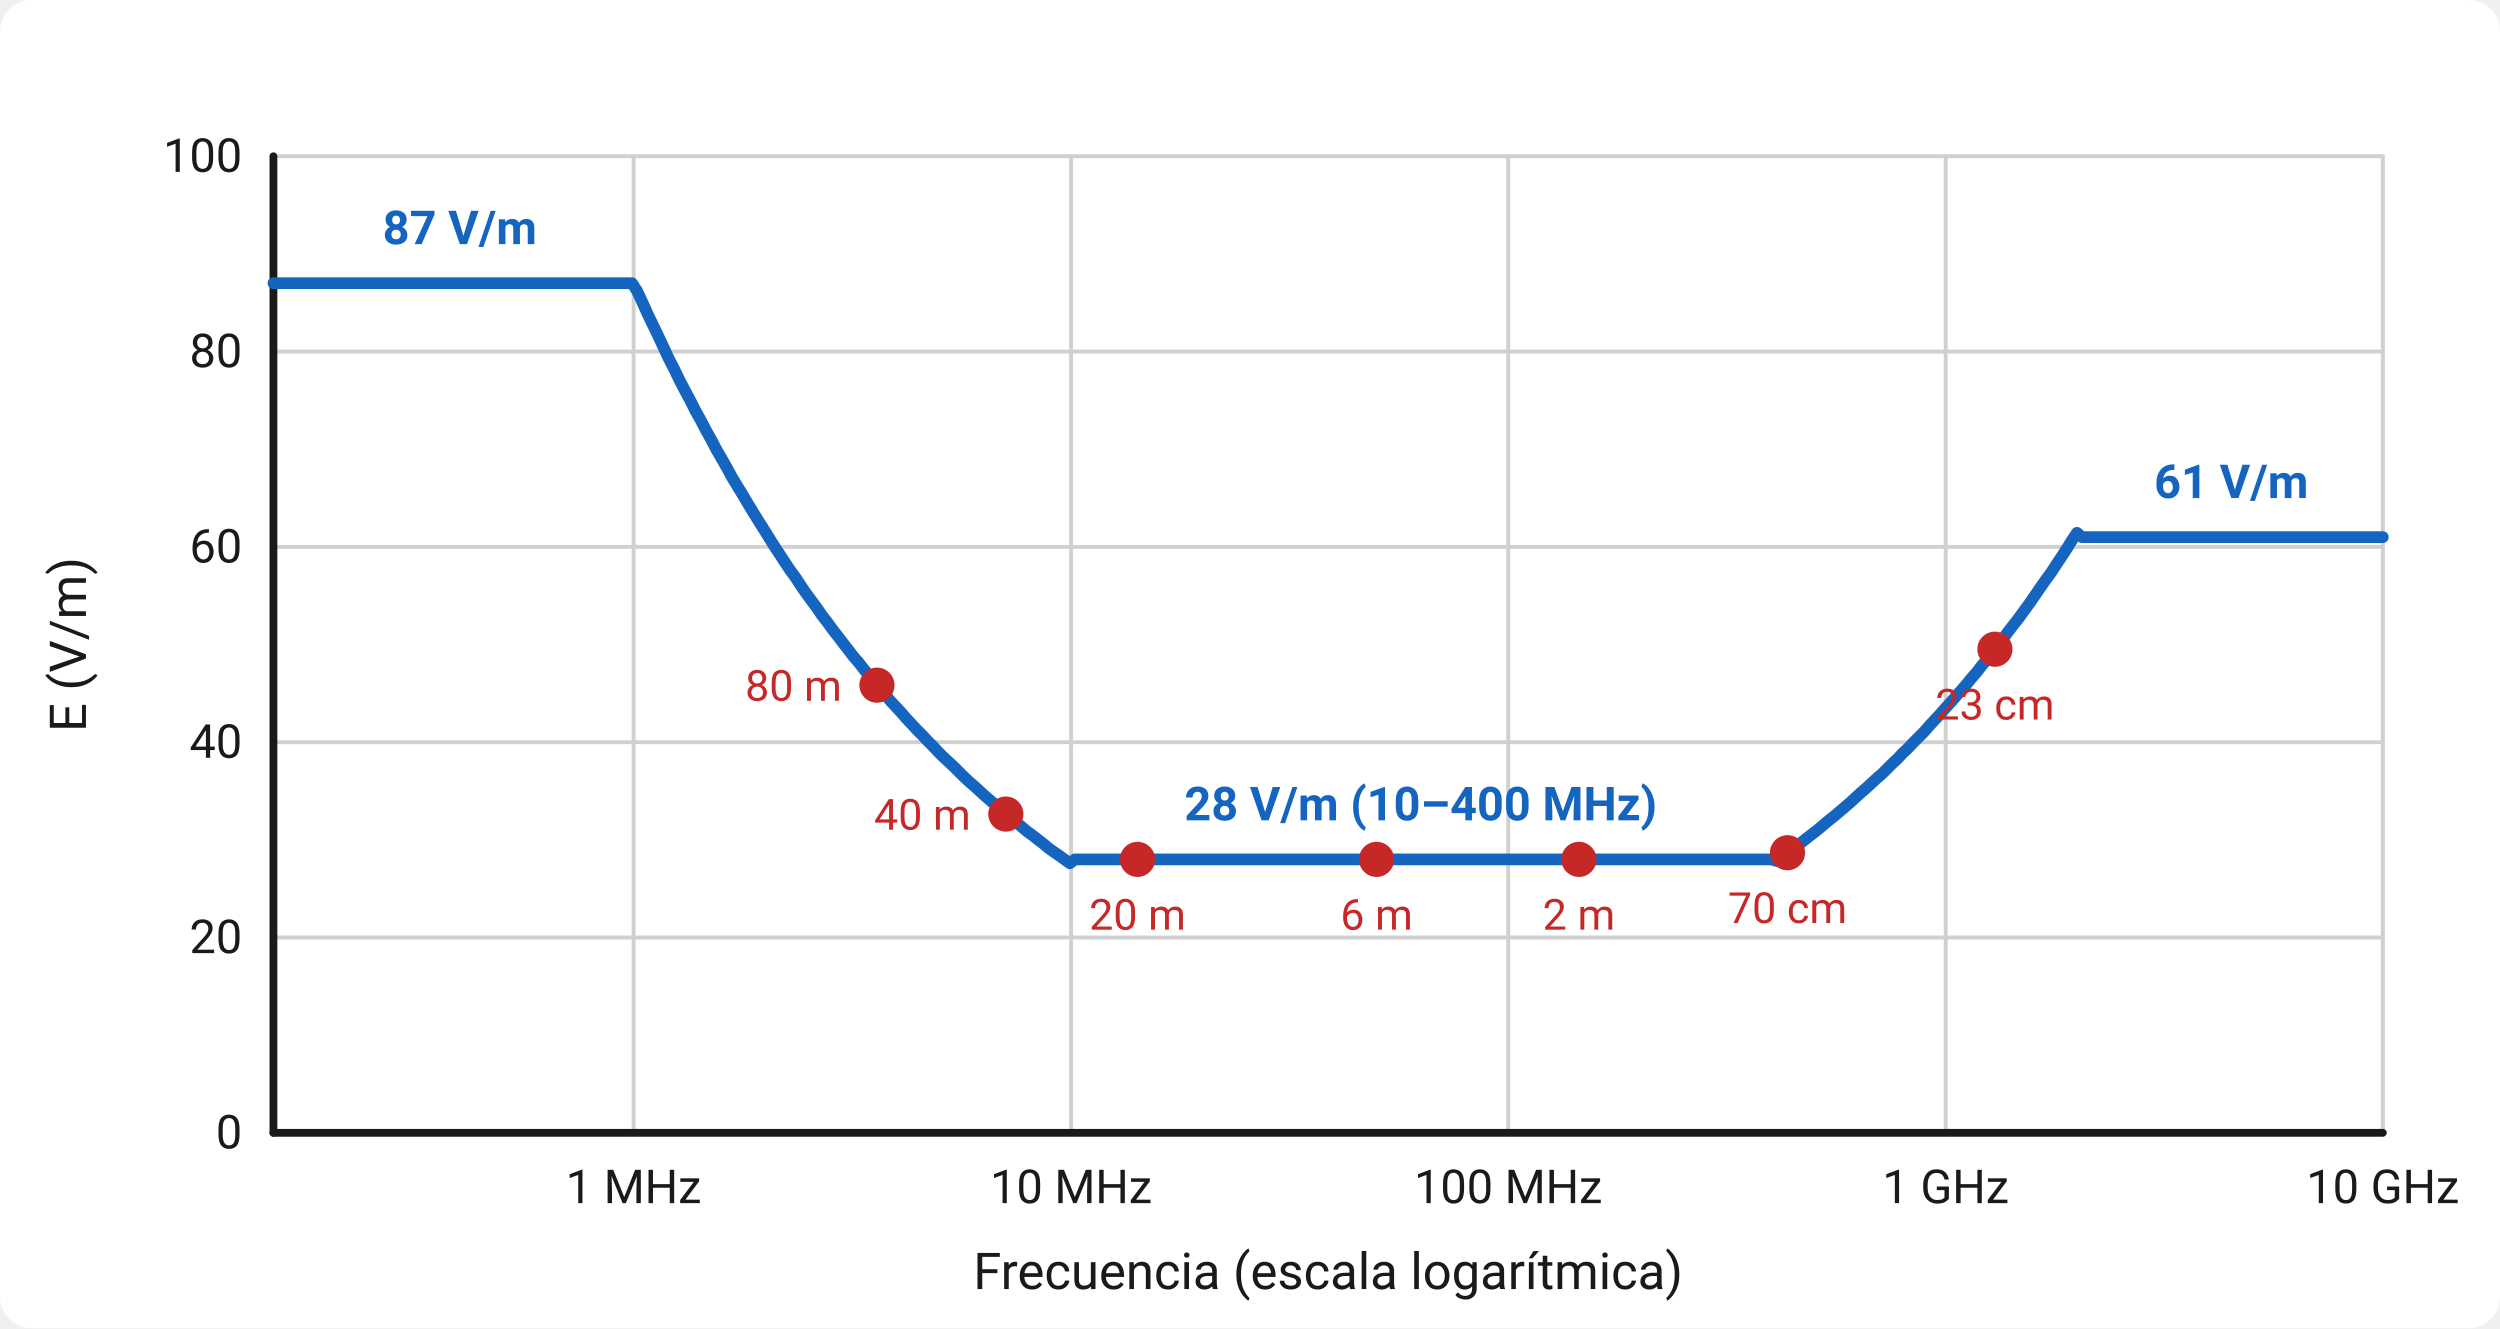
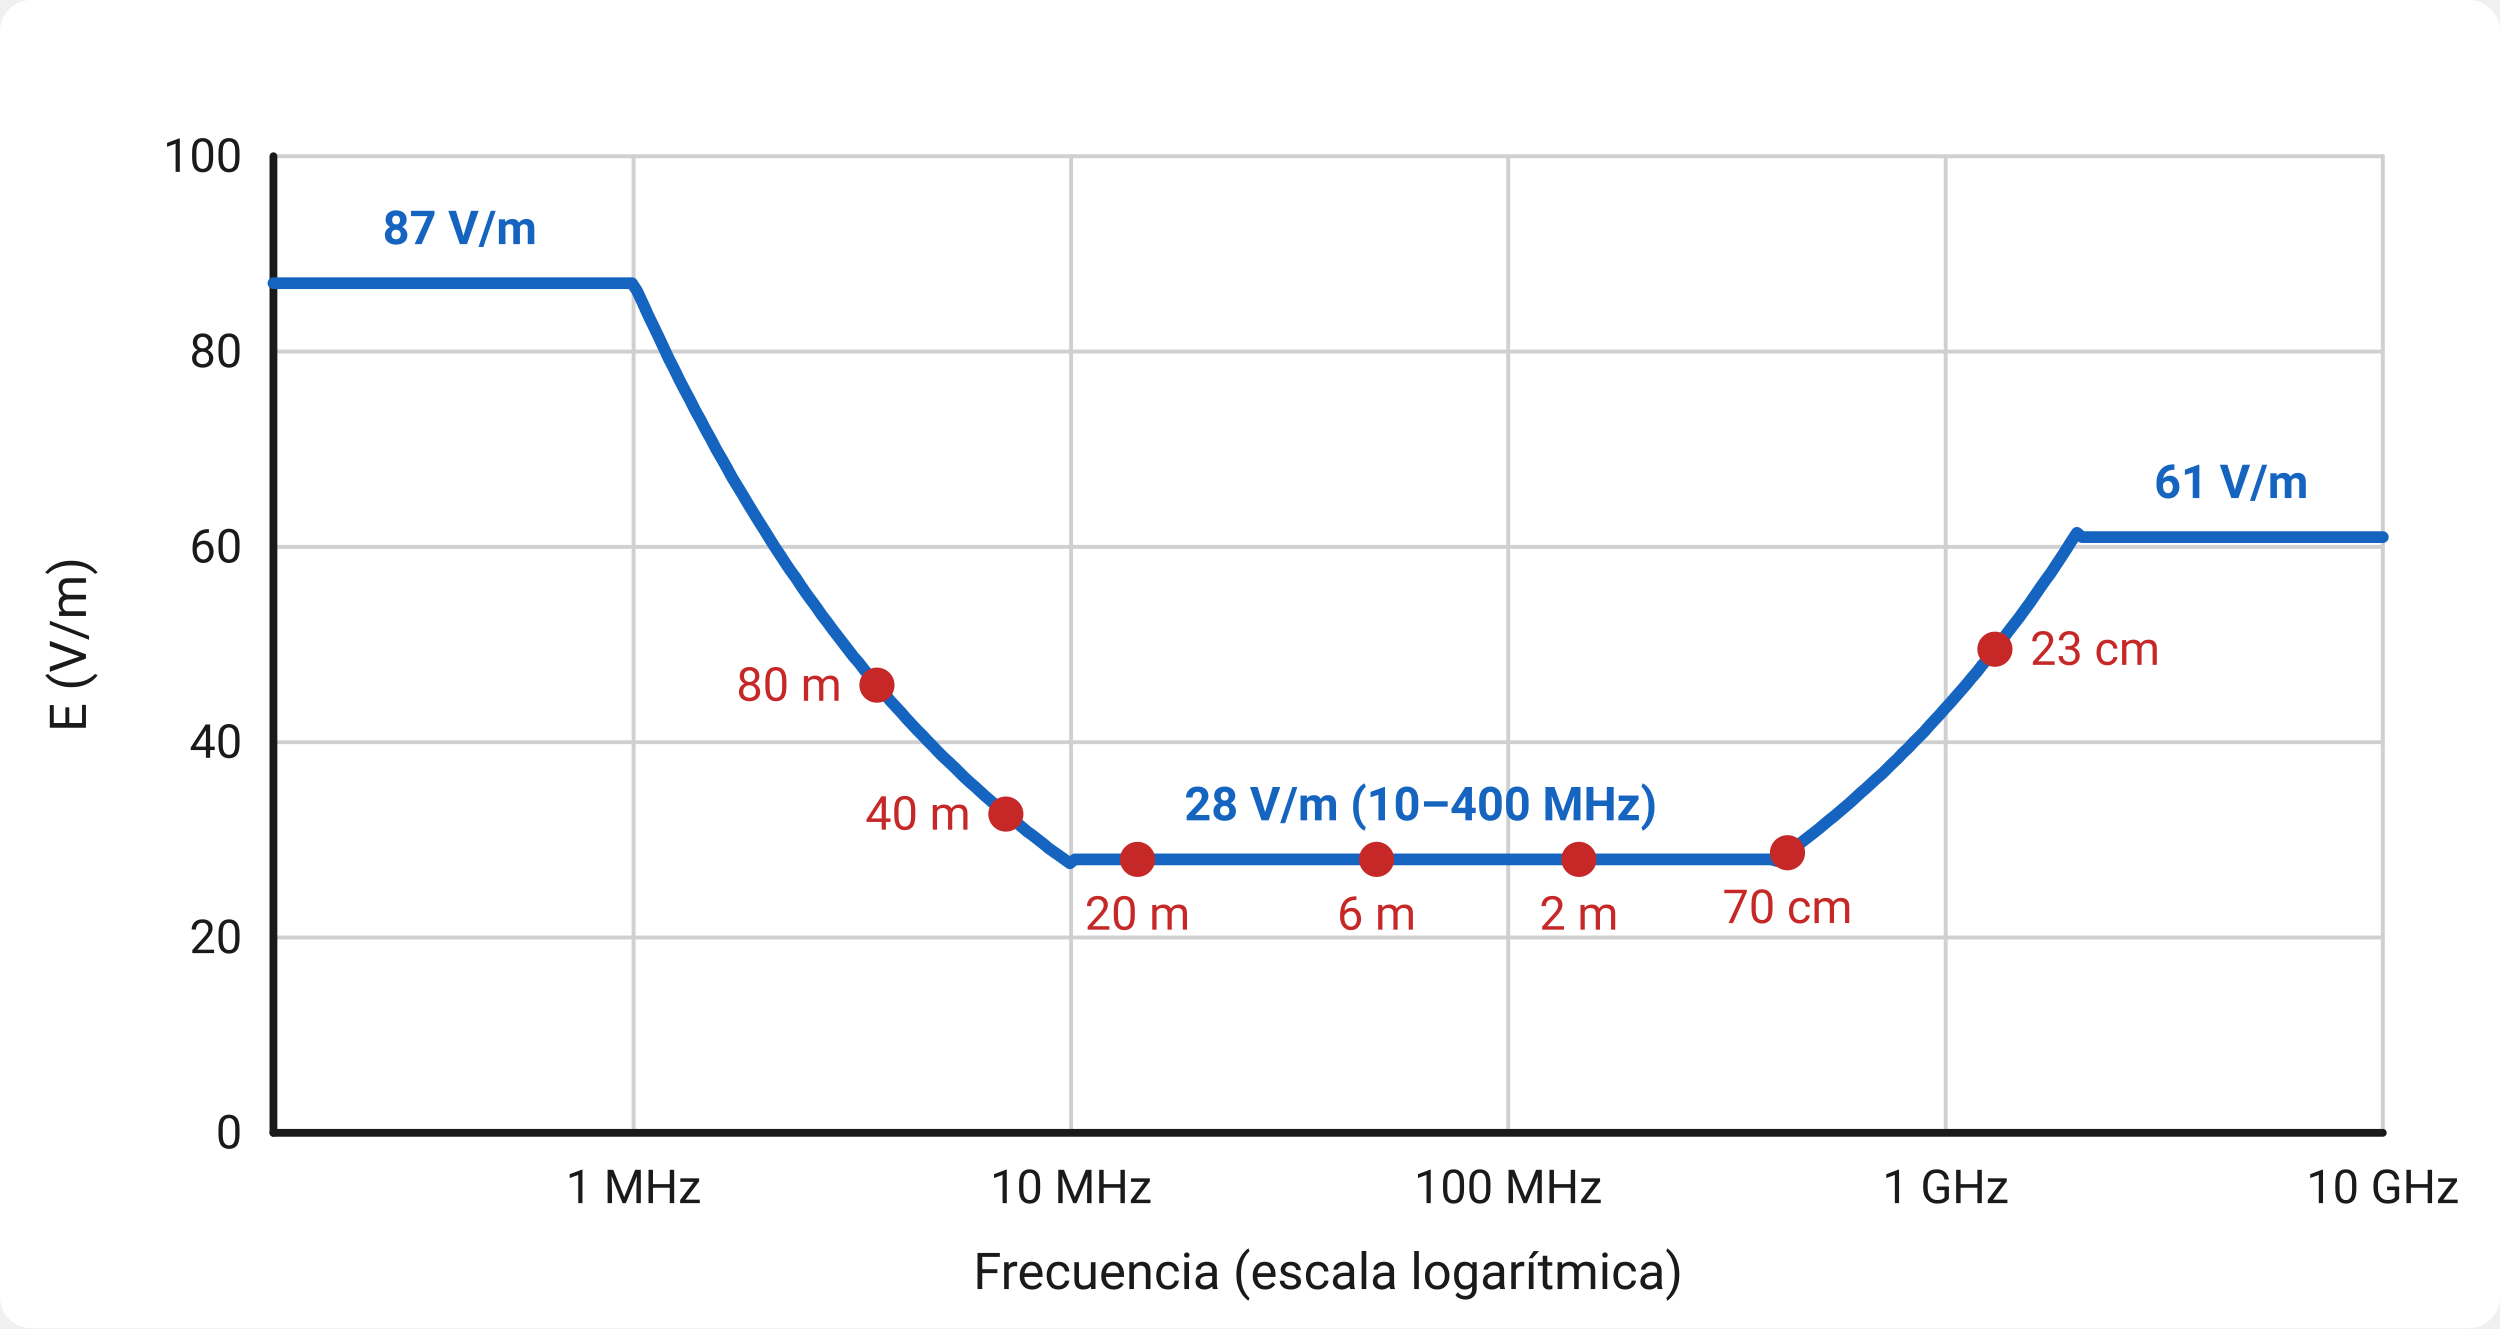
<svg xmlns="http://www.w3.org/2000/svg" viewBox="0 0 640 340" width="640" height="340" role="img" aria-labelledby="t">
  <rect width="100%" height="100%" rx="8" fill="#ffffff" />
  <g fill="none" stroke="#1a1a1a" stroke-width="2" stroke-linecap="round" stroke-linejoin="round" font-family="system-ui, -apple-system, 'Segoe UI', Roboto, sans-serif">
    <line x1="70" y1="290.0" x2="610" y2="290.0" stroke="#d0d0d0" stroke-width="1" />
    <text x="62.0" y="294.0" font-size="12" text-anchor="end" fill="#1a1a1a" stroke="none">0</text>
    <line x1="70" y1="240.0" x2="610" y2="240.0" stroke="#d0d0d0" stroke-width="1" />
    <text x="62.0" y="244.0" font-size="12" text-anchor="end" fill="#1a1a1a" stroke="none">20</text>
    <line x1="70" y1="190.0" x2="610" y2="190.0" stroke="#d0d0d0" stroke-width="1" />
    <text x="62.0" y="194.0" font-size="12" text-anchor="end" fill="#1a1a1a" stroke="none">40</text>
    <line x1="70" y1="140.0" x2="610" y2="140.0" stroke="#d0d0d0" stroke-width="1" />
    <text x="62.0" y="144.0" font-size="12" text-anchor="end" fill="#1a1a1a" stroke="none">60</text>
    <line x1="70" y1="90.0" x2="610" y2="90.0" stroke="#d0d0d0" stroke-width="1" />
    <text x="62.0" y="94.0" font-size="12" text-anchor="end" fill="#1a1a1a" stroke="none">80</text>
    <line x1="70" y1="40.0" x2="610" y2="40.0" stroke="#d0d0d0" stroke-width="1" />
    <text x="62.0" y="44.0" font-size="12" text-anchor="end" fill="#1a1a1a" stroke="none">100</text>
    <line x1="162.2" y1="290" x2="162.2" y2="40" stroke="#d0d0d0" stroke-width="1" />
    <text x="162.2" y="308.0" font-size="12" text-anchor="middle" fill="#1a1a1a" stroke="none">1 MHz</text>
    <line x1="274.2" y1="290" x2="274.2" y2="40" stroke="#d0d0d0" stroke-width="1" />
    <text x="274.2" y="308.0" font-size="12" text-anchor="middle" fill="#1a1a1a" stroke="none">10 MHz</text>
    <line x1="386.1" y1="290" x2="386.1" y2="40" stroke="#d0d0d0" stroke-width="1" />
    <text x="386.1" y="308.0" font-size="12" text-anchor="middle" fill="#1a1a1a" stroke="none">100 MHz</text>
    <line x1="498.1" y1="290" x2="498.1" y2="40" stroke="#d0d0d0" stroke-width="1" />
    <text x="498.1" y="308.0" font-size="12" text-anchor="middle" fill="#1a1a1a" stroke="none">1 GHz</text>
    <line x1="610.0" y1="290" x2="610.0" y2="40" stroke="#d0d0d0" stroke-width="1" />
    <text x="610.0" y="308.0" font-size="12" text-anchor="middle" fill="#1a1a1a" stroke="none">10 GHz</text>
    <line x1="70" y1="290" x2="610" y2="290" />
    <line x1="70" y1="290" x2="70" y2="40" />
    <text x="22.0" y="165.0" font-size="13" text-anchor="middle" fill="#1a1a1a" stroke="none" transform="rotate(-90 22 165.0)">E (V/m)</text>
    <text x="340.0" y="330.0" font-size="13" text-anchor="middle" fill="#1a1a1a" stroke="none">Frecuencia (escala logarítmica)</text>
    <polyline points="70.0,72.5 71.4,72.5 72.7,72.5 74.1,72.5 75.4,72.5 76.8,72.5 78.1,72.5 79.5,72.5 80.8,72.5 82.2,72.5 83.5,72.5 84.8,72.5 86.2,72.5 87.5,72.5 88.9,72.5 90.2,72.5 91.6,72.5 93.0,72.5 94.3,72.5 95.7,72.5 97.0,72.5 98.3,72.5 99.7,72.5 101.0,72.5 102.4,72.5 103.8,72.5 105.1,72.5 106.5,72.5 107.8,72.5 109.2,72.5 110.5,72.5 111.8,72.5 113.2,72.5 114.6,72.5 115.9,72.5 117.2,72.5 118.6,72.5 120.0,72.5 121.3,72.5 122.7,72.5 124.0,72.5 125.3,72.5 126.7,72.5 128.1,72.5 129.4,72.5 130.8,72.5 132.1,72.5 133.4,72.5 134.8,72.5 136.1,72.5 137.5,72.5 138.8,72.5 140.2,72.5 141.6,72.5 142.9,72.5 144.2,72.5 145.6,72.5 146.9,72.5 148.3,72.5 149.6,72.5 151.0,72.5 152.3,72.5 153.7,72.5 155.1,72.5 156.4,72.5 157.8,72.5 159.1,72.5 160.4,72.5 161.8,72.5 163.1,74.5 164.5,77.5 165.8,80.4 167.2,83.3 168.6,86.2 169.9,89.0 171.2,91.8 172.6,94.5 173.9,97.2 175.3,99.9 176.7,102.5 178.0,105.1 179.4,107.6 180.7,110.1 182.1,112.6 183.4,115.1 184.8,117.5 186.1,119.8 187.4,122.2 188.8,124.5 190.2,126.8 191.5,129.0 192.9,131.3 194.2,133.4 195.6,135.6 196.9,137.7 198.2,139.8 199.6,141.9 200.9,143.9 202.3,146.0 203.7,147.9 205.0,149.9 206.3,151.8 207.7,153.7 209.1,155.6 210.4,157.5 211.8,159.3 213.1,161.1 214.5,162.9 215.8,164.6 217.2,166.4 218.5,168.1 219.9,169.7 221.2,171.4 222.5,173.0 223.9,174.7 225.2,176.2 226.6,177.8 227.9,179.4 229.3,180.9 230.7,182.4 232.0,183.9 233.3,185.3 234.7,186.8 236.1,188.2 237.4,189.6 238.8,191.0 240.1,192.4 241.4,193.7 242.8,195.0 244.2,196.3 245.5,197.6 246.8,198.9 248.2,200.2 249.6,201.4 250.9,202.6 252.2,203.8 253.6,205.0 255.0,206.2 256.3,207.3 257.6,208.5 259.0,209.6 260.4,210.7 261.7,211.8 263.0,212.9 264.4,213.9 265.8,215.0 267.1,216.0 268.4,217.1 269.8,218.1 271.1,219.0 272.5,220.0 273.9,221.0 275.2,220.0 276.6,220.0 277.9,220.0 279.2,220.0 280.6,220.0 281.9,220.0 283.3,220.0 284.6,220.0 286.0,220.0 287.4,220.0 288.7,220.0 290.0,220.0 291.4,220.0 292.8,220.0 294.1,220.0 295.5,220.0 296.8,220.0 298.1,220.0 299.5,220.0 300.8,220.0 302.2,220.0 303.6,220.0 304.9,220.0 306.2,220.0 307.6,220.0 308.9,220.0 310.3,220.0 311.7,220.0 313.0,220.0 314.4,220.0 315.7,220.0 317.0,220.0 318.4,220.0 319.8,220.0 321.1,220.0 322.5,220.0 323.8,220.0 325.1,220.0 326.5,220.0 327.8,220.0 329.2,220.0 330.5,220.0 331.9,220.0 333.2,220.0 334.6,220.0 335.9,220.0 337.3,220.0 338.6,220.0 340.0,220.0 341.3,220.0 342.7,220.0 344.0,220.0 345.4,220.0 346.8,220.0 348.1,220.0 349.4,220.0 350.8,220.0 352.1,220.0 353.5,220.0 354.8,220.0 356.2,220.0 357.6,220.0 358.9,220.0 360.2,220.0 361.6,220.0 362.9,220.0 364.3,220.0 365.6,220.0 367.0,220.0 368.4,220.0 369.7,220.0 371.1,220.0 372.4,220.0 373.8,220.0 375.1,220.0 376.4,220.0 377.8,220.0 379.1,220.0 380.5,220.0 381.9,220.0 383.2,220.0 384.6,220.0 385.9,220.0 387.2,220.0 388.6,220.0 389.9,220.0 391.3,220.0 392.7,220.0 394.0,220.0 395.4,220.0 396.7,220.0 398.1,220.0 399.4,220.0 400.8,220.0 402.1,220.0 403.5,220.0 404.8,220.0 406.2,220.0 407.5,220.0 408.8,220.0 410.2,220.0 411.5,220.0 412.9,220.0 414.2,220.0 415.6,220.0 416.9,220.0 418.3,220.0 419.6,220.0 421.0,220.0 422.3,220.0 423.7,220.0 425.1,220.0 426.4,220.0 427.8,220.0 429.1,220.0 430.4,220.0 431.8,220.0 433.1,220.0 434.5,220.0 435.9,220.0 437.2,220.0 438.6,220.0 439.9,220.0 441.2,220.0 442.6,220.0 443.9,220.0 445.3,220.0 446.6,220.0 448.0,220.0 449.4,220.0 450.7,220.0 452.1,220.0 453.4,220.0 454.8,220.4 456.1,219.4 457.4,218.4 458.8,217.4 460.2,216.4 461.5,215.4 462.9,214.3 464.2,213.3 465.6,212.2 466.9,211.1 468.2,210.0 469.6,208.9 471.0,207.7 472.3,206.6 473.7,205.4 475.0,204.2 476.3,203.0 477.7,201.8 479.0,200.6 480.4,199.3 481.8,198.1 483.1,196.8 484.4,195.5 485.8,194.2 487.1,192.8 488.5,191.5 489.8,190.1 491.2,188.7 492.6,187.3 493.9,185.8 495.2,184.4 496.6,182.9 497.9,181.4 499.3,179.9 500.6,178.4 502.0,176.8 503.4,175.2 504.7,173.6 506.1,172.0 507.4,170.3 508.8,168.7 510.1,167.0 511.4,165.2 512.8,163.5 514.1,161.7 515.5,159.9 516.9,158.1 518.2,156.3 519.6,154.4 520.9,152.5 522.2,150.6 523.6,148.6 525.0,146.7 526.3,144.7 527.7,142.6 529.0,140.6 530.3,138.5 531.7,136.4 533.0,137.5 534.4,137.5 535.8,137.5 537.1,137.5 538.5,137.5 539.8,137.5 541.2,137.5 542.5,137.5 543.8,137.5 545.2,137.5 546.5,137.5 547.9,137.5 549.2,137.5 550.6,137.5 552.0,137.5 553.3,137.5 554.7,137.5 556.0,137.5 557.3,137.5 558.7,137.5 560.0,137.5 561.4,137.5 562.8,137.5 564.1,137.5 565.4,137.5 566.8,137.5 568.1,137.5 569.5,137.5 570.9,137.5 572.2,137.5 573.5,137.5 574.9,137.5 576.2,137.5 577.6,137.5 579.0,137.5 580.3,137.5 581.6,137.5 583.0,137.5 584.4,137.5 585.7,137.5 587.1,137.5 588.4,137.5 589.8,137.5 591.1,137.5 592.5,137.5 593.8,137.5 595.2,137.5 596.5,137.5 597.8,137.5 599.2,137.5 600.6,137.5 601.9,137.5 603.3,137.5 604.6,137.5 605.9,137.5 607.3,137.5 608.6,137.5 610.0,137.5" stroke="#1565c0" stroke-width="3" />
    <text x="363.7" y="210.0" font-size="12" text-anchor="middle" fill="#1565c0" stroke="none" font-weight="600">28 V/m (10–400 MHz)</text>
    <text x="571.2" y="127.5" font-size="12" text-anchor="middle" fill="#1565c0" stroke="none" font-weight="600">61 V/m</text>
    <text x="117.7" y="62.5" font-size="12" text-anchor="middle" fill="#1565c0" stroke="none" font-weight="600">87 V/m</text>
    <circle cx="224.5" cy="175.4" r="4.5" fill="#c62828" stroke="none" />
-     <text x="215.5" y="179.4" font-size="11" text-anchor="end" fill="#c62828" stroke="none">80 m</text>
+     <text x="215.5" y="179.4" font-size="12" text-anchor="end" fill="#c62828" stroke="none">80 m</text>
    <circle cx="257.5" cy="208.4" r="4.5" fill="#c62828" stroke="none" />
-     <text x="248.5" y="212.4" font-size="11" text-anchor="end" fill="#c62828" stroke="none">40 m</text>
+     <text x="248.5" y="212.4" font-size="12" text-anchor="end" fill="#c62828" stroke="none">40 m</text>
    <circle cx="291.2" cy="220.0" r="4.5" fill="#c62828" stroke="none" />
-     <text x="291.2" y="238.0" font-size="11" text-anchor="middle" fill="#c62828" stroke="none">20 m</text>
+     <text x="291.2" y="238.0" font-size="12" text-anchor="middle" fill="#c62828" stroke="none">20 m</text>
    <circle cx="352.4" cy="220.0" r="4.5" fill="#c62828" stroke="none" />
-     <text x="352.4" y="238.0" font-size="11" text-anchor="middle" fill="#c62828" stroke="none">6 m</text>
+     <text x="352.4" y="238.0" font-size="12" text-anchor="middle" fill="#c62828" stroke="none">6 m</text>
    <circle cx="404.2" cy="220.0" r="4.5" fill="#c62828" stroke="none" />
-     <text x="404.2" y="238.0" font-size="11" text-anchor="middle" fill="#c62828" stroke="none">2 m</text>
+     <text x="404.2" y="238.0" font-size="12" text-anchor="middle" fill="#c62828" stroke="none">2 m</text>
    <circle cx="457.6" cy="218.3" r="4.5" fill="#c62828" stroke="none" />
-     <text x="457.6" y="236.3" font-size="11" text-anchor="middle" fill="#c62828" stroke="none">70 cm</text>
+     <text x="457.6" y="236.3" font-size="12" text-anchor="middle" fill="#c62828" stroke="none">70 cm</text>
    <circle cx="510.7" cy="166.2" r="4.5" fill="#c62828" stroke="none" />
-     <text x="510.7" y="184.2" font-size="11" text-anchor="middle" fill="#c62828" stroke="none">23 cm</text>
+     <text x="519.7" y="170.2" font-size="12" text-anchor="start" fill="#c62828" stroke="none">23 cm</text>
  </g>
</svg>
